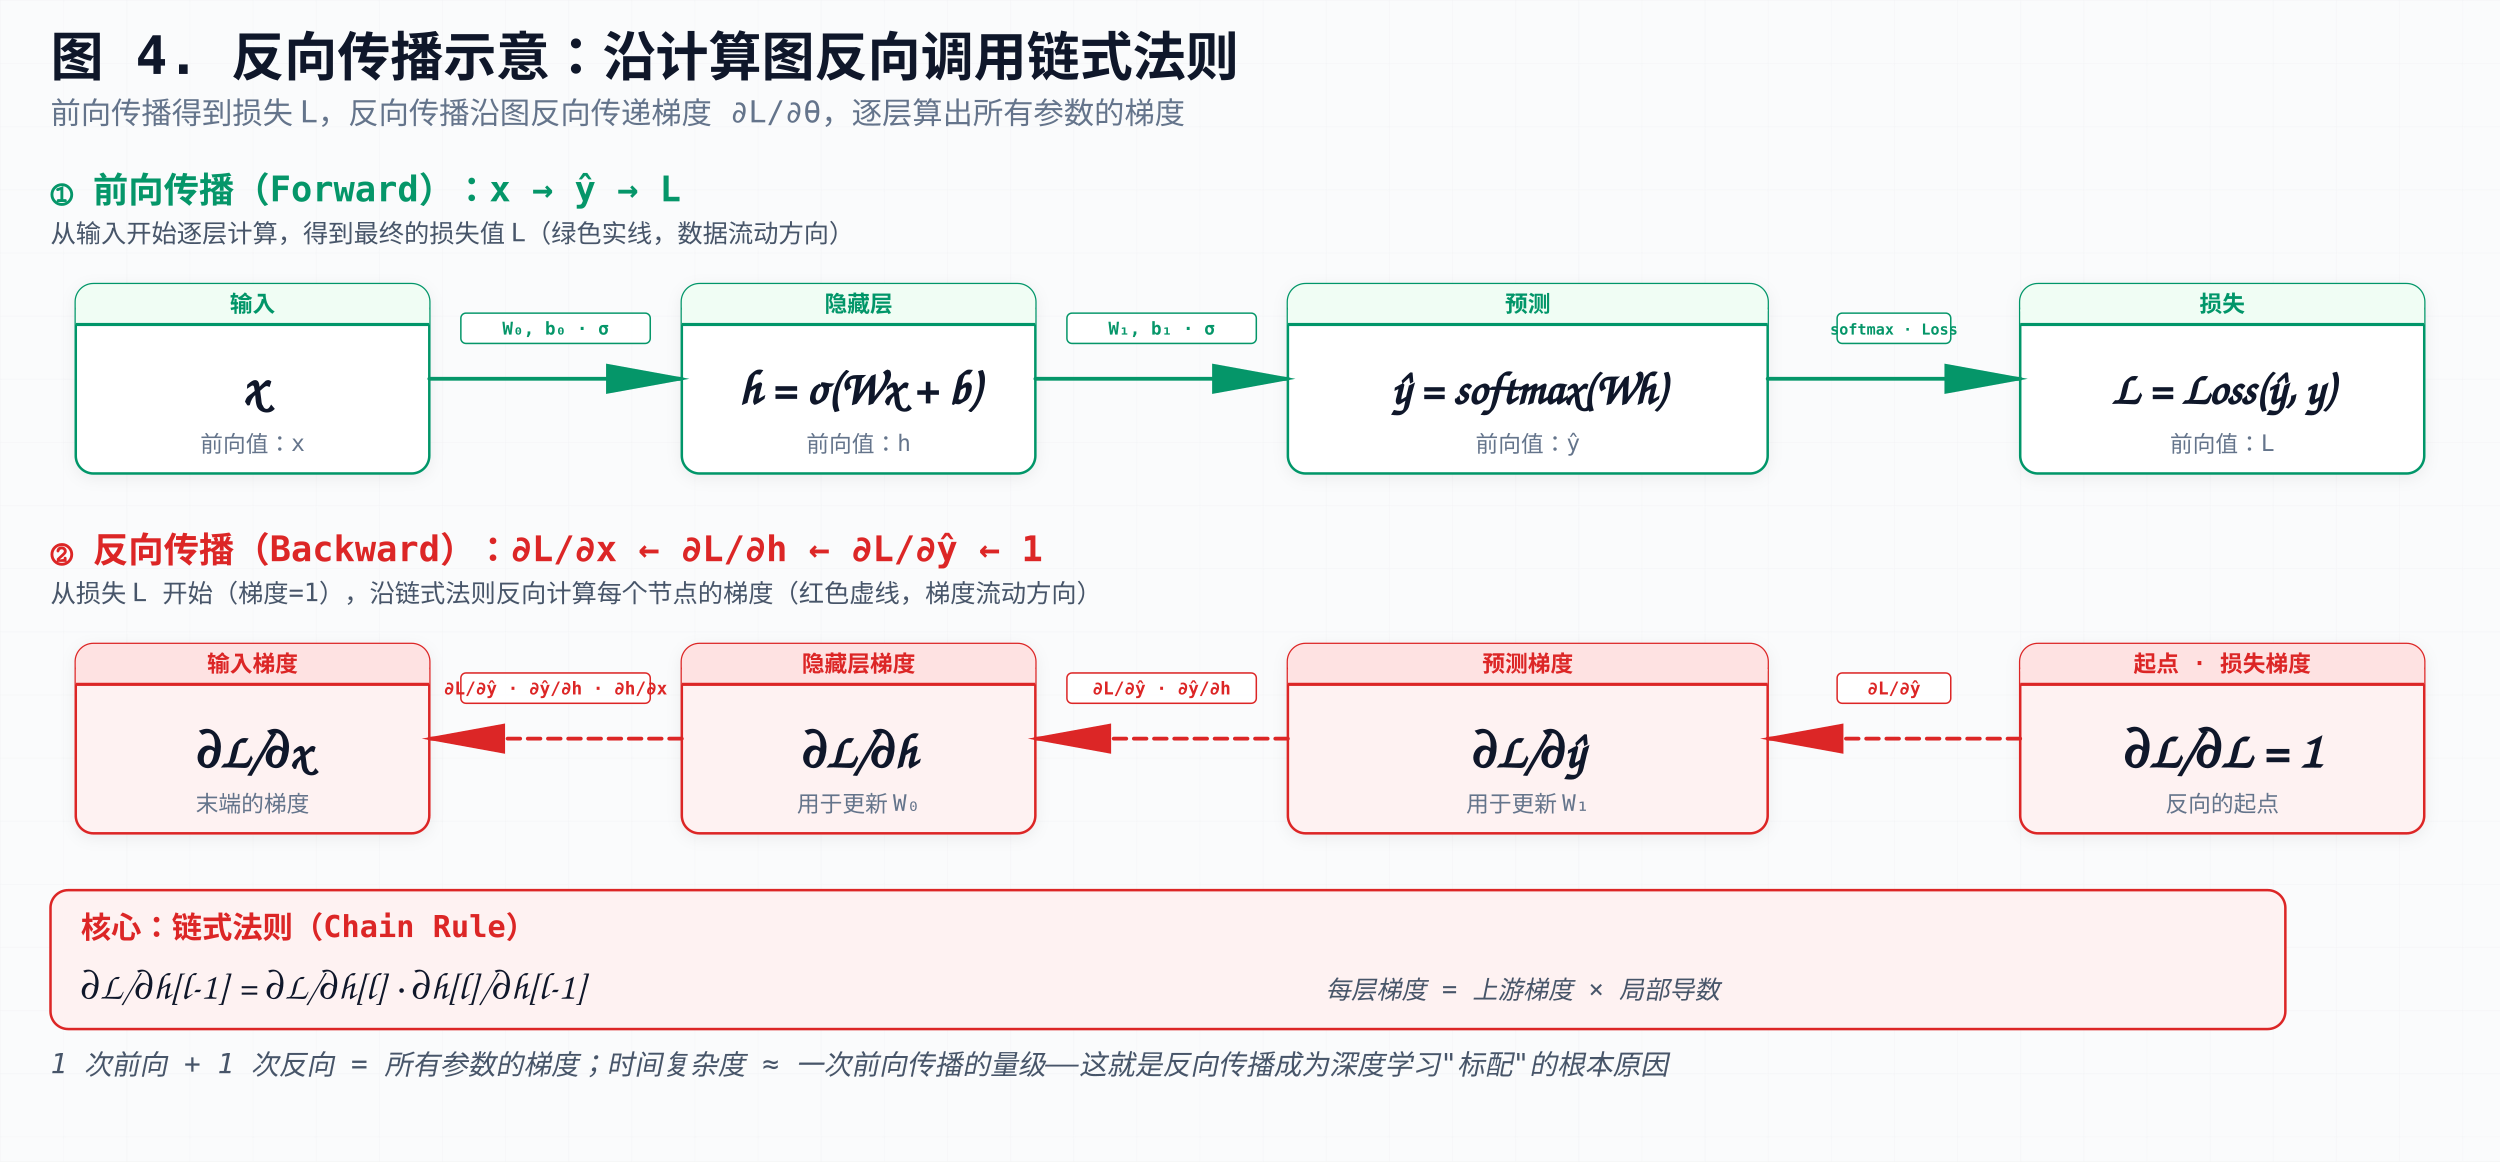
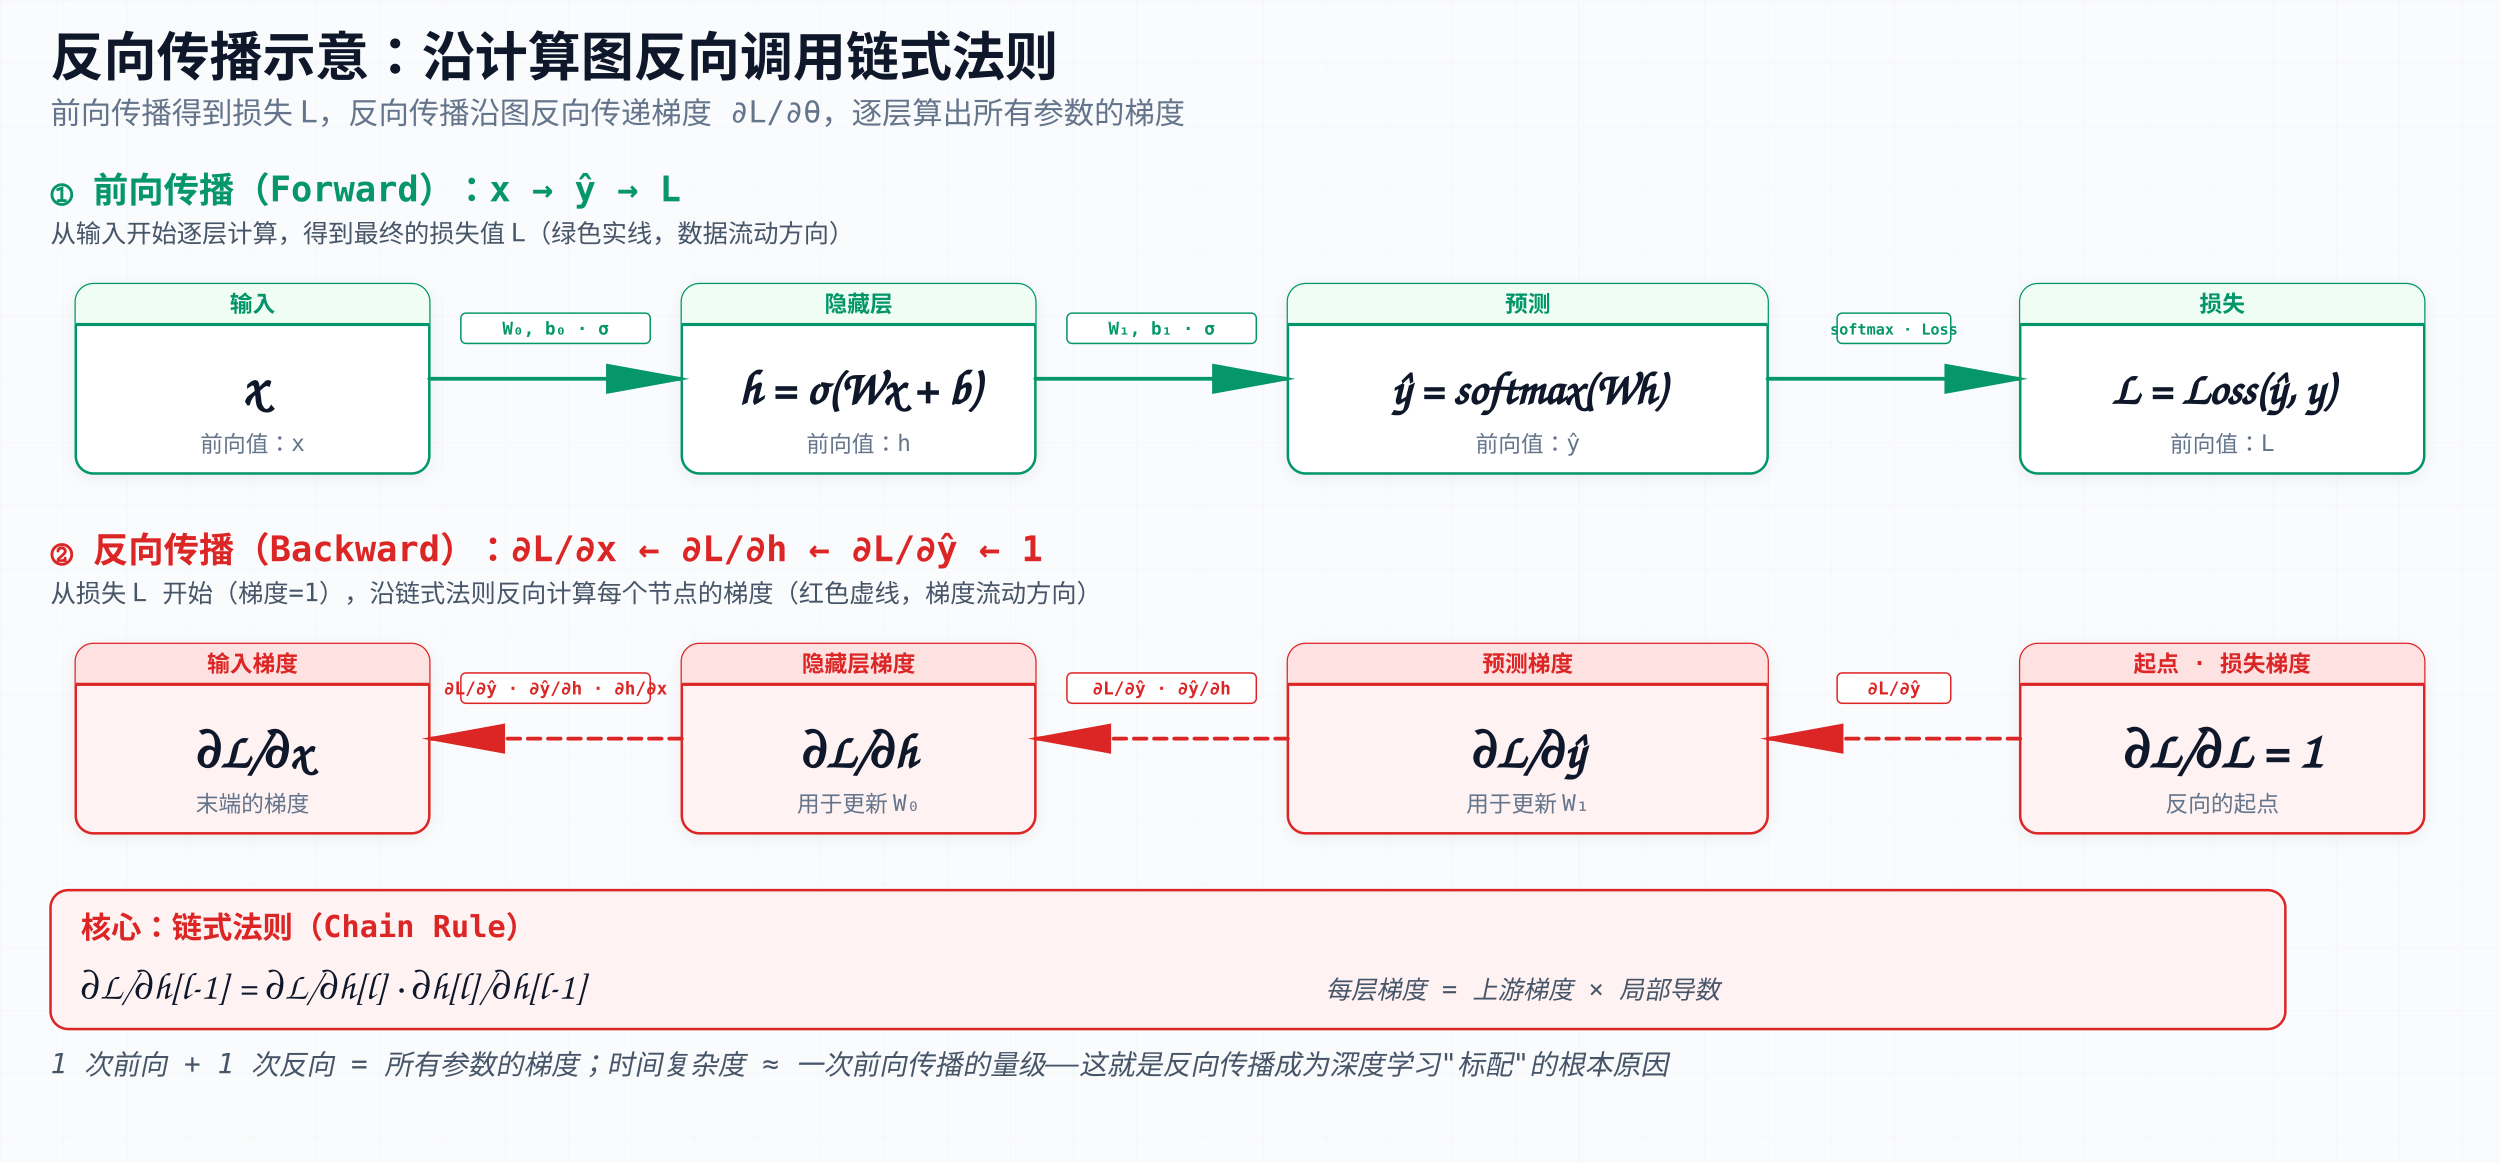
<svg xmlns="http://www.w3.org/2000/svg" viewBox="0 0 1980 920">
  <defs>
    <pattern id="grid" width="50" height="50" patternUnits="userSpaceOnUse">
      <path d="M 50 0 L 0 0 0 50" fill="none" stroke="#eef0f2" stroke-width="0.5" />
    </pattern>
    <filter id="shadow">
      <feDropShadow dx="0" dy="3" stdDeviation="6" flood-color="#000" flood-opacity="0.06" />
    </filter>
    <marker id="arrow-green" markerWidth="22" markerHeight="8" refX="20" refY="4" orient="auto">
      <polygon points="0 0, 22 4, 0 8" fill="#059669" />
    </marker>
    <marker id="arrow-red" markerWidth="22" markerHeight="8" refX="20" refY="4" orient="auto">
      <polygon points="0 0, 22 4, 0 8" fill="#dc2626" />
    </marker>
    <style>
      text { font-family: 'Microsoft YaHei', 'Noto Sans SC', 'PingFang SC', 'JetBrains Mono', 'SF Mono', 'Cascadia Code', monospace; }
      .hw { font-family: 'Comic Sans MS', 'Kalam', 'Caveat', cursive; font-weight: 400; }
      .hw-bold { font-family: 'Comic Sans MS', 'Kalam', 'Caveat', cursive; font-weight: 700; }
    </style>
  </defs>
  <rect width="100%" height="100%" fill="#fafbfc" />
  <rect width="100%" height="100%" fill="url(#grid)" />
  <g transform="translate(-55, 0)">
-     <text x="95" y="60" fill="#0f172a" font-size="42" font-weight="700">图 4. 反向传播示意：沿计算图反向调用链式法则</text>
+     <text x="95" y="60" fill="#0f172a" font-size="42" font-weight="700">反向传播示意：沿计算图反向调用链式法则</text>
    <text x="95" y="98" fill="#64748b" font-size="24">前向传播得到损失 L，反向传播沿图反向传递梯度 ∂L/∂θ，逐层算出所有参数的梯度</text>
    <text x="95" y="160" fill="#059669" font-size="28" font-weight="700">① 前向传播（Forward）：x → ŷ → L</text>
    <text x="95" y="192" fill="#475569" font-size="20">从输入开始逐层计算，得到最终的损失值 L（绿色实线，数据流动方向）</text>
    <g filter="url(#shadow)">
      <rect x="115" y="225" width="280" height="150" rx="14" fill="#ffffff" stroke="#059669" stroke-width="2" />
      <rect x="115" y="225" width="280" height="32" rx="14" fill="#f0fdf4" />
      <rect x="115" y="245" width="280" height="12" fill="#f0fdf4" />
      <line x1="115" y1="257" x2="395" y2="257" stroke="#059669" stroke-width="2.5" />
      <text x="255" y="247" fill="#059669" font-size="18" font-weight="600" text-anchor="middle">输入</text>
    </g>
    <text x="255" y="320" fill="#0f172a" font-size="42" font-weight="700" text-anchor="middle" class="hw-bold">x</text>
    <text x="255" y="358" fill="#64748b" font-size="18" text-anchor="middle">前向值：x</text>
    <g filter="url(#shadow)">
      <rect x="595" y="225" width="280" height="150" rx="14" fill="#ffffff" stroke="#059669" stroke-width="2" />
      <rect x="595" y="225" width="280" height="32" rx="14" fill="#f0fdf4" />
      <rect x="595" y="245" width="280" height="12" fill="#f0fdf4" />
      <line x1="595" y1="257" x2="875" y2="257" stroke="#059669" stroke-width="2.5" />
      <text x="735" y="247" fill="#059669" font-size="18" font-weight="600" text-anchor="middle">隐藏层</text>
    </g>
    <text x="735" y="320" fill="#0f172a" font-size="38" font-weight="700" text-anchor="middle" class="hw-bold">h = σ(Wx + b)</text>
    <text x="735" y="358" fill="#64748b" font-size="18" text-anchor="middle">前向值：h</text>
    <g filter="url(#shadow)">
      <rect x="1075" y="225" width="380" height="150" rx="14" fill="#ffffff" stroke="#059669" stroke-width="2" />
      <rect x="1075" y="225" width="380" height="32" rx="14" fill="#f0fdf4" />
      <rect x="1075" y="245" width="380" height="12" fill="#f0fdf4" />
      <line x1="1075" y1="257" x2="1455" y2="257" stroke="#059669" stroke-width="2.5" />
      <text x="1265" y="247" fill="#059669" font-size="18" font-weight="600" text-anchor="middle">预测</text>
    </g>
    <text x="1265" y="320" fill="#0f172a" font-size="36" font-weight="700" text-anchor="middle" class="hw-bold">ŷ = softmax(Wh)</text>
    <text x="1265" y="358" fill="#64748b" font-size="18" text-anchor="middle">前向值：ŷ</text>
    <g filter="url(#shadow)">
      <rect x="1655" y="225" width="320" height="150" rx="14" fill="#ffffff" stroke="#059669" stroke-width="2" />
      <rect x="1655" y="225" width="320" height="32" rx="14" fill="#f0fdf4" />
      <rect x="1655" y="245" width="320" height="12" fill="#f0fdf4" />
      <line x1="1655" y1="257" x2="1975" y2="257" stroke="#059669" stroke-width="2.5" />
      <text x="1815" y="247" fill="#059669" font-size="18" font-weight="600" text-anchor="middle">损失</text>
    </g>
    <text x="1815" y="320" fill="#0f172a" font-size="36" font-weight="700" text-anchor="middle" class="hw-bold">L = Loss(ŷ, y)</text>
    <text x="1815" y="358" fill="#64748b" font-size="18" text-anchor="middle">前向值：L</text>
    <line x1="395" y1="300" x2="595" y2="300" stroke="#059669" stroke-width="3" stroke-linecap="round" marker-end="url(#arrow-green)" />
    <line x1="875" y1="300" x2="1075" y2="300" stroke="#059669" stroke-width="3" stroke-linecap="round" marker-end="url(#arrow-green)" />
    <line x1="1455" y1="300" x2="1655" y2="300" stroke="#059669" stroke-width="3" stroke-linecap="round" marker-end="url(#arrow-green)" />
    <g transform="translate(420, 260)">
      <rect x="0" y="-12" width="150" height="24" rx="4" fill="rgba(255,255,255,0.9)" stroke="#059669" stroke-width="1.2" />
      <text x="75" y="5" fill="#059669" font-size="14" font-weight="600" text-anchor="middle">W₀, b₀ · σ</text>
    </g>
    <g transform="translate(900, 260)">
      <rect x="0" y="-12" width="150" height="24" rx="4" fill="rgba(255,255,255,0.9)" stroke="#059669" stroke-width="1.2" />
      <text x="75" y="5" fill="#059669" font-size="14" font-weight="600" text-anchor="middle">W₁, b₁ · σ</text>
    </g>
    <g transform="translate(1510, 260)">
      <rect x="0" y="-12" width="90" height="24" rx="4" fill="rgba(255,255,255,0.9)" stroke="#059669" stroke-width="1.2" />
      <text x="45" y="5" fill="#059669" font-size="12" font-weight="600" text-anchor="middle">softmax · Loss</text>
    </g>
    <text x="95" y="445" fill="#dc2626" font-size="28" font-weight="700">② 反向传播（Backward）：∂L/∂x ← ∂L/∂h ← ∂L/∂ŷ ← 1</text>
    <text x="95" y="477" fill="#475569" font-size="20">从损失 L 开始（梯度=1），沿链式法则反向计算每个节点的梯度（红色虚线，梯度流动方向）</text>
    <g filter="url(#shadow)">
      <rect x="115" y="510" width="280" height="150" rx="14" fill="#fef2f2" stroke="#dc2626" stroke-width="2" />
      <rect x="115" y="510" width="280" height="32" rx="14" fill="#fee2e2" />
      <rect x="115" y="530" width="280" height="12" fill="#fee2e2" />
      <line x1="115" y1="542" x2="395" y2="542" stroke="#dc2626" stroke-width="2.5" />
      <text x="255" y="532" fill="#dc2626" font-size="18" font-weight="600" text-anchor="middle">输入梯度</text>
    </g>
    <text x="255" y="608" fill="#0f172a" font-size="38" font-weight="700" text-anchor="middle" class="hw-bold">∂L/∂x</text>
    <text x="255" y="643" fill="#64748b" font-size="18" text-anchor="middle">末端的梯度</text>
    <g filter="url(#shadow)">
      <rect x="595" y="510" width="280" height="150" rx="14" fill="#fef2f2" stroke="#dc2626" stroke-width="2" />
      <rect x="595" y="510" width="280" height="32" rx="14" fill="#fee2e2" />
      <rect x="595" y="530" width="280" height="12" fill="#fee2e2" />
      <line x1="595" y1="542" x2="875" y2="542" stroke="#dc2626" stroke-width="2.5" />
      <text x="735" y="532" fill="#dc2626" font-size="18" font-weight="600" text-anchor="middle">隐藏层梯度</text>
    </g>
    <text x="735" y="608" fill="#0f172a" font-size="38" font-weight="700" text-anchor="middle" class="hw-bold">∂L/∂h</text>
    <text x="735" y="643" fill="#64748b" font-size="18" text-anchor="middle">用于更新 W₀</text>
    <g filter="url(#shadow)">
      <rect x="1075" y="510" width="380" height="150" rx="14" fill="#fef2f2" stroke="#dc2626" stroke-width="2" />
      <rect x="1075" y="510" width="380" height="32" rx="14" fill="#fee2e2" />
      <rect x="1075" y="530" width="380" height="12" fill="#fee2e2" />
      <line x1="1075" y1="542" x2="1455" y2="542" stroke="#dc2626" stroke-width="2.5" />
      <text x="1265" y="532" fill="#dc2626" font-size="18" font-weight="600" text-anchor="middle">预测梯度</text>
    </g>
    <text x="1265" y="608" fill="#0f172a" font-size="38" font-weight="700" text-anchor="middle" class="hw-bold">∂L/∂ŷ</text>
    <text x="1265" y="643" fill="#64748b" font-size="18" text-anchor="middle">用于更新 W₁</text>
    <g filter="url(#shadow)">
      <rect x="1655" y="510" width="320" height="150" rx="14" fill="#fef2f2" stroke="#dc2626" stroke-width="2" />
      <rect x="1655" y="510" width="320" height="32" rx="14" fill="#fee2e2" />
      <rect x="1655" y="530" width="320" height="12" fill="#fee2e2" />
      <line x1="1655" y1="542" x2="1975" y2="542" stroke="#dc2626" stroke-width="2.5" />
      <text x="1815" y="532" fill="#dc2626" font-size="18" font-weight="600" text-anchor="middle">起点 · 损失梯度</text>
    </g>
    <text x="1815" y="608" fill="#0f172a" font-size="40" font-weight="700" text-anchor="middle" class="hw-bold">∂L/∂L = 1</text>
    <text x="1815" y="643" fill="#64748b" font-size="18" text-anchor="middle">反向的起点</text>
    <line x1="1655" y1="585" x2="1455" y2="585" stroke="#dc2626" stroke-width="3" stroke-linecap="round" stroke-dasharray="10,6" marker-end="url(#arrow-red)" />
    <line x1="1075" y1="585" x2="875" y2="585" stroke="#dc2626" stroke-width="3" stroke-linecap="round" stroke-dasharray="10,6" marker-end="url(#arrow-red)" />
    <line x1="595" y1="585" x2="395" y2="585" stroke="#dc2626" stroke-width="3" stroke-linecap="round" stroke-dasharray="10,6" marker-end="url(#arrow-red)" />
    <g transform="translate(420, 545)">
      <rect x="0" y="-12" width="150" height="24" rx="4" fill="rgba(255,255,255,0.9)" stroke="#dc2626" stroke-width="1.2" />
      <text x="75" y="5" fill="#dc2626" font-size="14" font-weight="600" text-anchor="middle">∂L/∂ŷ · ∂ŷ/∂h · ∂h/∂x</text>
    </g>
    <g transform="translate(900, 545)">
      <rect x="0" y="-12" width="150" height="24" rx="4" fill="rgba(255,255,255,0.9)" stroke="#dc2626" stroke-width="1.2" />
      <text x="75" y="5" fill="#dc2626" font-size="14" font-weight="600" text-anchor="middle">∂L/∂ŷ · ∂ŷ/∂h</text>
    </g>
    <g transform="translate(1510, 545)">
      <rect x="0" y="-12" width="90" height="24" rx="4" fill="rgba(255,255,255,0.9)" stroke="#dc2626" stroke-width="1.2" />
      <text x="45" y="5" fill="#dc2626" font-size="14" font-weight="600" text-anchor="middle">∂L/∂ŷ</text>
    </g>
    <g transform="translate(95, 705)">
      <rect x="0" y="0" width="1770" height="110" rx="14" fill="#fef2f2" stroke="#dc2626" stroke-width="2" />
      <text x="24" y="38" fill="#dc2626" font-size="24" font-weight="700">核心：链式法则（Chain Rule）</text>
      <text x="24" y="86" fill="#0f172a" font-size="30" font-weight="500" class="hw">∂L/∂h[l-1] = ∂L/∂h[l] · ∂h[l]/∂h[l-1]</text>
      <text x="1010" y="86" fill="#475569" font-size="20" font-style="italic">每层梯度 = 上游梯度 × 局部导数</text>
    </g>
    <g transform="translate(95, 850)">
      <text x="0" y="0" fill="#475569" font-size="22" font-style="italic">1 次前向 + 1 次反向 = 所有参数的梯度；时间复杂度 ≈ 一次前向传播的量级——这就是反向传播成为深度学习"标配"的根本原因</text>
    </g>
  </g>
</svg>
